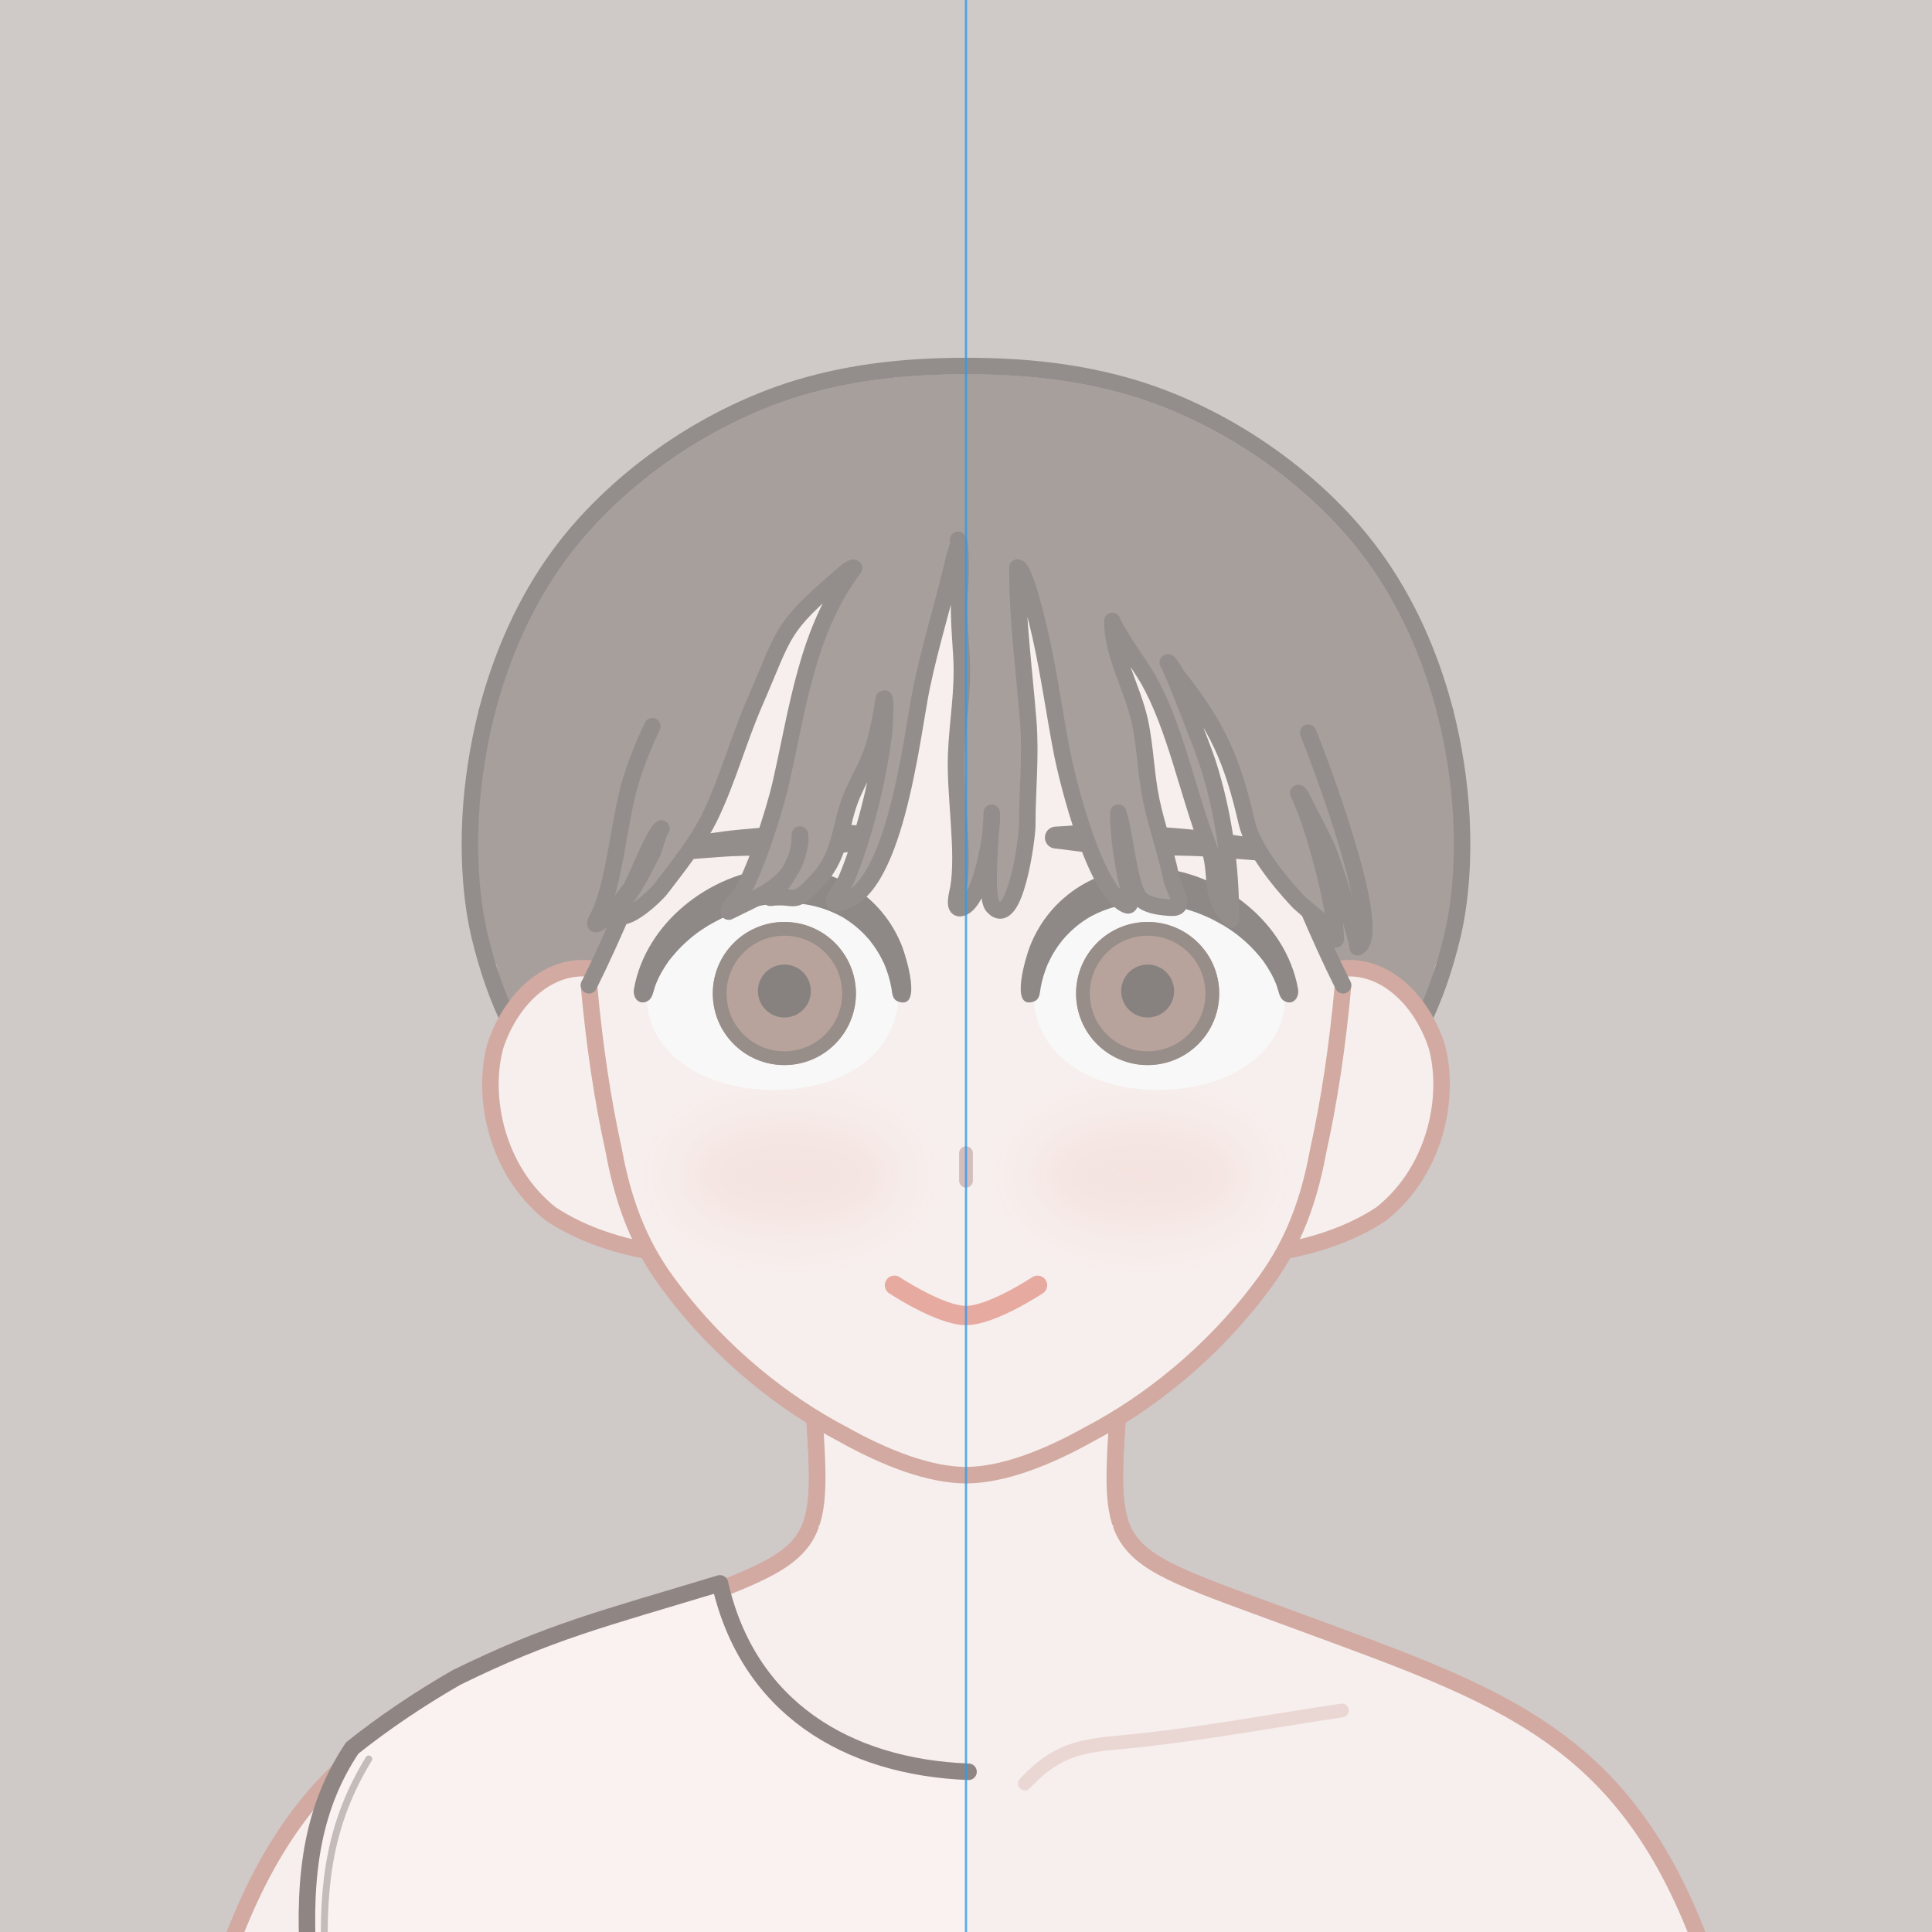
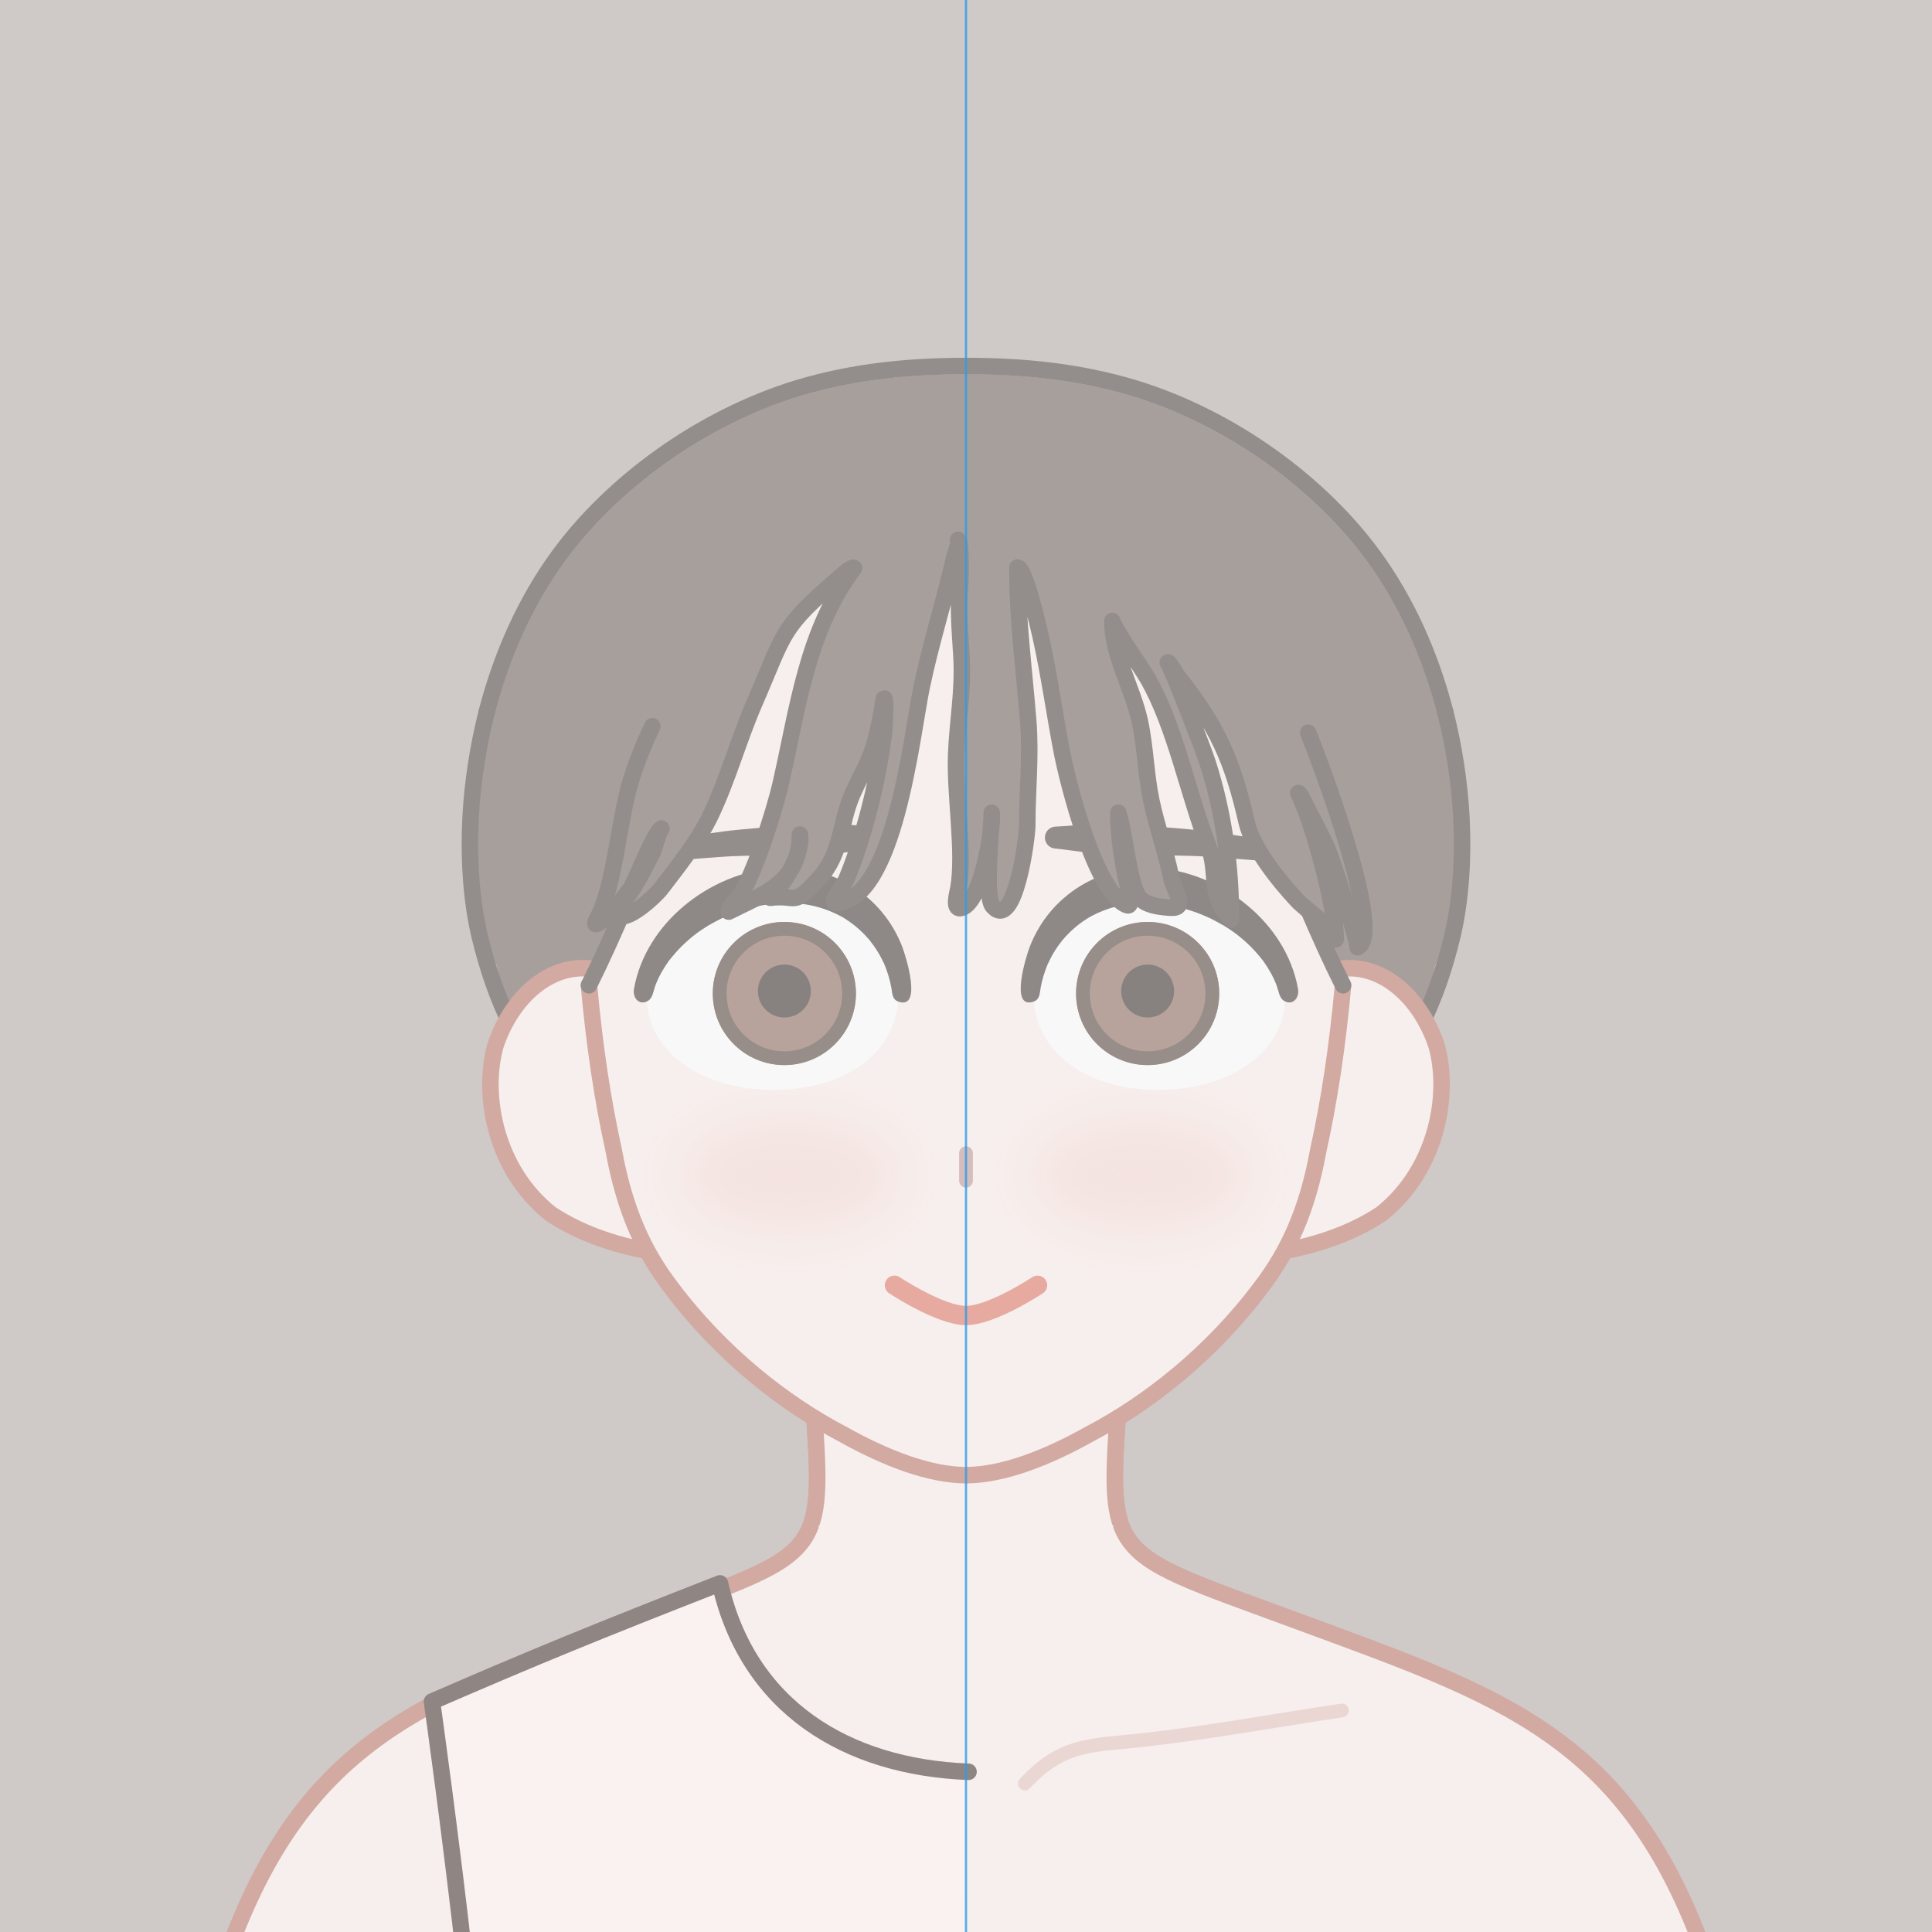
<svg xmlns="http://www.w3.org/2000/svg" width="702" height="702" viewBox="0 0 702 702">
+   <defs>
+     <clipPath id="clip-path-1">
+       <path d="M215.154 389.2 L359.154 389.2 L359.154 464.8 L215.154 464.8 Z" />
+     </clipPath>
+     <filter id="filter-1" filterUnits="userSpaceOnUse" x="218.154" y="377" width="138" height="100" color-interpolation-filters="sRGB">
+       <feGaussianBlur in="SourceGraphic" stdDeviation="9" color-interpolation-filters="linearRGB" />
+     </filter>
+     <clipPath id="clip-path-2">
+       <path d="M486.846 389.2 L342.846 389.2 L342.846 464.8 L486.846 464.8 Z" />
+     </clipPath>
+     <filter id="filter-2" filterUnits="userSpaceOnUse" x="345.846" y="377" width="138" height="100" color-interpolation-filters="sRGB">
+       <feGaussianBlur in="SourceGraphic" stdDeviation="9" color-interpolation-filters="linearRGB" />
+     </filter>
+     <clipPath id="clip-path-3">
+       <path d="M235 360 C236.178 339.672 267.345 322.672 284.667 322.167 C308.335 321.476 326.5 338.667 326.5 360.667 C326.5 382.667 307 396 281 396 C255 396 233.727 381.963 235 360 Z" />
+     </clipPath>
+     <clipPath id="clip-path-4">
+       <path d="M467 360 C465.822 339.672 434.655 322.672 417.333 322.167 C393.665 321.476 375.5 338.667 375.5 360.667 C375.5 382.667 395 396 421 396 C447 396 468.273 381.963 467 360 Z" />
+     </clipPath>
+   </defs>
  <g id="_ref">
    <g opacity="0.5">
-       <defs>
-         <clipPath id="makeup-blush-clip-path-31">
-           <path d="M215.154 389.2 L359.154 389.2 L359.154 464.8 L215.154 464.8 Z" />
-         </clipPath>
-         <filter id="makeup-blush-filter-11" filterUnits="userSpaceOnUse" x="218.154" y="377" width="138" height="100" color-interpolation-filters="sRGB">
-           <feGaussianBlur in="SourceGraphic" stdDeviation="9" color-interpolation-filters="linearRGB" />
-         </filter>
-         <clipPath id="cg-eye1">
-           <path d="M242 360 C243.178 339.672 274.345 322.672 291.667 322.167 C315.335 321.476 333.5 338.667 333.5 360.667 C333.5 382.667 314 396 288 396 C262 396 240.727 381.963 242 360 Z" fill="#ffffff" />
-         </clipPath>
-       </defs>
-       <rect width="702" height="702" fill="#ada19f" />
+       <rect x="0" y="0" width="702" height="702" fill="#ada19f" />
      <g data-layer="body">
        <g>
-           <g>
-             <path d="M295.671 489.536 C295.86 492.716 296.144 496.116 296.464 499.642 C297.826 514.657 301.926 539.769 294.878 553.441 C290.261 562.398 280.92 569.129 263.403 576.878 C201.389 604.31 121.546 617.454 90.97 686.317 C84.138 701.704 75.573 709.986 91.684 710.505 C172.929 713.121 257.936 710.936 339.784 711.863 C343.856 711.909 347.928 711.955 352 712 L352 490 C333.295 490 314.238 489.776 295.671 489.536 Z" fill="#fdeeea" />
-             <path d="M82.239 710.936 C110.769 630.434 156.416 616.431 231.1 588.839 C305.46 561.366 299.091 568.122 294.374 492.286 C294.334 491.649 294.298 491.019 294.267 490.397" fill="none" stroke="#b46352" stroke-width="6" stroke-linecap="round" stroke-linejoin="round" />
-             <path d="M214.397 621.514 C239.223 625.184 260.265 629.212 285.965 632.16 C304.952 634.337 315.621 632.997 329.595 648.055" fill="none" stroke="#b46352" stroke-width="5" stroke-linecap="round" opacity="0.35" />
-           </g>
+           <path d="M295.671 489.536 C295.86 492.716 296.144 496.116 296.464 499.642 C297.826 514.657 301.926 539.769 294.878 553.441 C290.261 562.398 280.92 569.129 263.403 576.878 C201.389 604.31 121.546 617.454 90.97 686.317 C84.138 701.704 75.573 709.986 91.684 710.505 C172.929 713.121 257.936 710.936 339.784 711.863 C343.856 711.909 347.928 711.955 352 712 L352 490 C333.295 490 314.238 489.776 295.671 489.536 Z" fill="#fdeeea" />
+           <path d="M82.239 710.936 C110.769 630.434 156.416 616.431 231.1 588.839 C305.46 561.366 299.091 568.122 294.374 492.286 C294.334 491.649 294.298 491.019 294.267 490.397" fill="none" stroke="#b46352" stroke-width="6" stroke-linecap="round" stroke-linejoin="round" />
+           <path d="M214.397 621.514 C239.223 625.184 260.265 629.212 285.965 632.16 C304.952 634.337 315.621 632.997 329.595 648.055" fill="none" stroke="#b46352" stroke-width="5" stroke-linecap="round" opacity="0.35" />
        </g>
-         <g transform="translate(702 0) scale(-1 1)">
-           <g>
-             <path d="M295.671 489.536 C295.86 492.716 296.144 496.116 296.464 499.642 C297.826 514.657 301.926 539.769 294.878 553.441 C290.261 562.398 280.92 569.129 263.403 576.878 C201.389 604.31 121.546 617.454 90.97 686.317 C84.138 701.704 75.573 709.986 91.684 710.505 C172.929 713.121 257.936 710.936 339.784 711.863 C343.856 711.909 347.928 711.955 352 712 L352 490 C333.295 490 314.238 489.776 295.671 489.536 Z" fill="#fdeeea" />
-             <path d="M82.239 710.936 C110.769 630.434 156.416 616.431 231.1 588.839 C305.46 561.366 299.091 568.122 294.374 492.286 C294.334 491.649 294.298 491.019 294.267 490.397" fill="none" stroke="#b46352" stroke-width="6" stroke-linecap="round" stroke-linejoin="round" />
-             <path d="M214.397 621.514 C239.223 625.184 260.265 629.212 285.965 632.16 C304.952 634.337 315.621 632.997 329.595 648.055" fill="none" stroke="#b46352" stroke-width="5" stroke-linecap="round" opacity="0.35" />
-           </g>
+         <g>
+           <path d="M406.329 489.536 C406.14 492.716 405.856 496.116 405.536 499.642 C404.174 514.657 400.074 539.769 407.122 553.441 C411.739 562.398 421.08 569.129 438.597 576.878 C500.611 604.31 580.454 617.454 611.03 686.317 C617.862 701.704 626.427 709.986 610.316 710.505 C529.071 713.121 444.064 710.936 362.216 711.863 C358.144 711.909 354.072 711.955 350 712 L350 490 C368.705 490 387.762 489.776 406.329 489.536 Z" fill="#fdeeea" />
+           <path d="M619.761 710.936 C591.231 630.434 545.584 616.431 470.9 588.839 C396.54 561.366 402.909 568.122 407.626 492.286 C407.666 491.649 407.702 491.019 407.733 490.397" fill="none" stroke="#b46352" stroke-width="6" stroke-linecap="round" stroke-linejoin="round" />
+           <path d="M487.603 621.514 C462.777 625.184 441.735 629.212 416.035 632.16 C397.048 634.337 386.379 632.997 372.405 648.055" fill="none" stroke="#b46352" stroke-width="5" stroke-linecap="round" opacity="0.35" />
        </g>
      </g>
      <g data-layer="skinNeck">
        <g>
-           <g>
-             <path d="M296.464 499.642 C296.144 496.116 295.86 492.716 295.671 489.536 C314.238 489.776 333.295 490 352 490 L352 562.636 L351.354 562.564 L345.706 561.869 C333.876 560.36 321.926 558.6 310.081 557.018 C306.575 556.55 293.84 555.879 295.498 552.147 C301.677 538.233 297.784 514.195 296.464 499.642 Z" fill="#fdeeea" />
-             <path d="M295.107 552.726 C298.619 541.358 296.351 524.081 294.374 492.286" fill="none" stroke="#b46352" stroke-width="6" stroke-linecap="round" stroke-linejoin="round" />
-           </g>
+           <path d="M296.464 499.642 C296.144 496.116 295.86 492.716 295.671 489.536 C314.238 489.776 333.295 490 352 490 L352 562.636 L351.354 562.564 L345.706 561.869 C333.876 560.36 321.926 558.6 310.081 557.018 C306.575 556.55 293.84 555.879 295.498 552.147 C301.677 538.233 297.784 514.195 296.464 499.642 Z" fill="#fdeeea" />
+           <path d="M295.107 552.726 C298.619 541.358 296.351 524.081 294.374 492.286" fill="none" stroke="#b46352" stroke-width="6" stroke-linecap="round" stroke-linejoin="round" />
        </g>
-         <g transform="translate(702 0) scale(-1 1)">
-           <g>
-             <path d="M296.464 499.642 C296.144 496.116 295.86 492.716 295.671 489.536 C314.238 489.776 333.295 490 352 490 L352 562.636 L351.354 562.564 L345.706 561.869 C333.876 560.36 321.926 558.6 310.081 557.018 C306.575 556.55 293.84 555.879 295.498 552.147 C301.677 538.233 297.784 514.195 296.464 499.642 Z" fill="#fdeeea" />
-             <path d="M295.107 552.726 C298.619 541.358 296.351 524.081 294.374 492.286" fill="none" stroke="#b46352" stroke-width="6" stroke-linecap="round" stroke-linejoin="round" />
-           </g>
+         <g>
+           <path d="M405.536 499.642 C405.856 496.116 406.14 492.716 406.329 489.536 C387.762 489.776 368.705 490 350 490 L350 562.636 L350.646 562.564 L356.294 561.869 C368.124 560.36 380.074 558.6 391.919 557.018 C395.425 556.55 408.16 555.879 406.502 552.147 C400.323 538.233 404.216 514.195 405.536 499.642 Z" fill="#fdeeea" />
+           <path d="M406.893 552.726 C403.381 541.358 405.649 524.081 407.626 492.286" fill="none" stroke="#b46352" stroke-width="6" stroke-linecap="round" stroke-linejoin="round" />
        </g>
      </g>
      <g data-layer="hairBase">
        <g>
-           <g>
-             <path d="M352 381.448 L352 135.951 L351.016 135.951 C330.344 135.951 310.656 137.919 290.968 143.826 C255.53 154.654 224.03 178.279 205.327 203.873 C186.623 229.467 175.795 262.936 173.826 297.39 C172.842 317.077 174.811 336.765 180.717 351.531 C182.027 358.081 184.209 364.632 187.262 370.602 C187.365 370.682 201.168 393.038 203.562 396.448 C204.832 398.257 211.612 404.019 213.517 405.842 C223.248 415.153 227.833 417.061 239.562 423.948 C253.821 432.321 287.168 441.633 303.192 437.819 C328.028 431.907 350.54 430.17 351.074 398.222 C351.102 396.519 351.452 381.949 352 381.448 Z" fill="#5d4e48" />
-           </g>
-           <g>
-             <path d="M351 133 C330 133 310 135 290 141 C254 152 222 176 203 202 C191 218.4 182.2 238 176.8 259" fill="none" stroke="#352a27" stroke-width="6" stroke-linecap="round" stroke-linejoin="round" />
-           </g>
-           <g>
-             <path d="M176.8 259 C173.7 271.3 171.7 284.1 171 297 C170.247 312.067 171.196 327.134 174.275 340.064 C179.731 362.97 189.199 384.12 205.639 400.625 C218.159 413.194 231.61 422.103 248.042 428.491 C248.47 428.658 248.896 428.816 249.319 428.964 C252.635 430.122 260.334 430.818 262.896 432.282" fill="none" stroke="#352a27" stroke-width="6" stroke-linecap="round" stroke-linejoin="round" />
-           </g>
+           <path d="M352 381.448 L352 135.951 L351.016 135.951 C330.344 135.951 310.656 137.919 290.968 143.826 C255.53 154.654 224.03 178.279 205.327 203.873 C186.623 229.467 175.795 262.936 173.826 297.39 C172.842 317.077 174.811 336.765 180.717 351.531 C182.027 358.081 184.209 364.632 187.262 370.602 C187.365 370.682 201.168 393.038 203.562 396.448 C204.832 398.257 211.612 404.019 213.517 405.842 C223.248 415.153 227.833 417.061 239.562 423.948 C253.821 432.321 287.168 441.633 303.192 437.819 C328.028 431.907 350.54 430.17 351.074 398.222 C351.102 396.519 351.452 381.949 352 381.448 Z" fill="#5d4e48" />
+           <path d="M351 133 C330 133 310 135 290 141 C254 152 222 176 203 202 C191 218.4 182.2 238 176.8 259" fill="none" stroke="#352a27" stroke-width="6" stroke-linecap="round" stroke-linejoin="round" />
+           <path d="M176.8 259 C173.7 271.3 171.7 284.1 171 297 C170.247 312.067 171.196 327.134 174.275 340.064 C179.731 362.97 189.199 384.12 205.639 400.625 C218.159 413.194 231.61 422.103 248.042 428.491 C248.47 428.658 248.896 428.816 249.319 428.964 C252.635 430.122 260.334 430.818 262.896 432.282" fill="none" stroke="#352a27" stroke-width="6" stroke-linecap="round" stroke-linejoin="round" />
        </g>
-         <g transform="translate(702 0) scale(-1 1)">
-           <g>
-             <path d="M352 381.448 L352 135.951 L351.016 135.951 C330.344 135.951 310.656 137.919 290.968 143.826 C255.53 154.654 224.03 178.279 205.327 203.873 C186.623 229.467 175.795 262.936 173.826 297.39 C172.842 317.077 174.811 336.765 180.717 351.531 C182.027 358.081 184.209 364.632 187.262 370.602 C187.365 370.682 201.168 393.038 203.562 396.448 C204.832 398.257 211.612 404.019 213.517 405.842 C223.248 415.153 227.833 417.061 239.562 423.948 C253.821 432.321 287.168 441.633 303.192 437.819 C328.028 431.907 350.54 430.17 351.074 398.222 C351.102 396.519 351.452 381.949 352 381.448 Z" fill="#5d4e48" />
-           </g>
-           <g>
-             <path d="M351 133 C330 133 310 135 290 141 C254 152 222 176 203 202 C191 218.4 182.2 238 176.8 259" fill="none" stroke="#352a27" stroke-width="6" stroke-linecap="round" stroke-linejoin="round" />
-           </g>
-           <g>
-             <path d="M176.8 259 C173.7 271.3 171.7 284.1 171 297 C170.247 312.067 171.196 327.134 174.275 340.064 C179.731 362.97 189.199 384.12 205.639 400.625 C218.159 413.194 231.61 422.103 248.042 428.491 C248.47 428.658 248.896 428.816 249.319 428.964 C252.635 430.122 260.334 430.818 262.896 432.282" fill="none" stroke="#352a27" stroke-width="6" stroke-linecap="round" stroke-linejoin="round" />
-           </g>
+         <g>
+           <path d="M350 381.448 L350 135.951 L350.984 135.951 C371.656 135.951 391.344 137.919 411.032 143.826 C446.47 154.654 477.97 178.279 496.673 203.873 C515.377 229.467 526.205 262.936 528.174 297.39 C529.158 317.077 527.189 336.765 521.283 351.531 C519.973 358.081 517.791 364.632 514.738 370.602 C514.635 370.682 500.832 393.038 498.438 396.448 C497.168 398.257 490.388 404.019 488.483 405.842 C478.752 415.153 474.167 417.061 462.438 423.948 C448.179 432.321 414.832 441.633 398.808 437.819 C373.972 431.907 351.46 430.17 350.926 398.222 C350.898 396.519 350.548 381.949 350 381.448 Z" fill="#5d4e48" />
+           <path d="M351 133 C372 133 392 135 412 141 C448 152 480 176 499 202 C511 218.4 519.8 238 525.2 259" fill="none" stroke="#352a27" stroke-width="6" stroke-linecap="round" stroke-linejoin="round" />
+           <path d="M525.2 259 C528.3 271.3 530.3 284.1 531 297 C531.753 312.067 530.804 327.134 527.725 340.064 C522.269 362.97 512.801 384.12 496.361 400.625 C483.841 413.194 470.39 422.103 453.958 428.491 C453.53 428.658 453.104 428.816 452.681 428.964 C449.365 430.122 441.666 430.818 439.104 432.282" fill="none" stroke="#352a27" stroke-width="6" stroke-linecap="round" stroke-linejoin="round" />
        </g>
      </g>
      <g data-layer="ear">
        <g>
-           <g>
-             <path d="M215 352 C200 350 186 362 180 380 C175 398 180 425 200 441 C212 449 226 453 238 455 L225 380 Z" fill="#fdeeea" />
-             <path d="M215 352 C200 350 186 362 180 380 C175 398 180 425 200 441 C212 449 226 453 238 455" fill="none" stroke="#b46352" stroke-width="6" stroke-linecap="round" stroke-linejoin="round" />
-           </g>
+           <path d="M215 352 C200 350 186 362 180 380 C175 398 180 425 200 441 C212 449 226 453 238 455 L225 380 Z" fill="#fdeeea" />
+           <path d="M215 352 C200 350 186 362 180 380 C175 398 180 425 200 441 C212 449 226 453 238 455" fill="none" stroke="#b46352" stroke-width="6" stroke-linecap="round" stroke-linejoin="round" />
        </g>
-         <g transform="translate(702 0) scale(-1 1)">
-           <g>
-             <path d="M215 352 C200 350 186 362 180 380 C175 398 180 425 200 441 C212 449 226 453 238 455 L225 380 Z" fill="#fdeeea" />
-             <path d="M215 352 C200 350 186 362 180 380 C175 398 180 425 200 441 C212 449 226 453 238 455" fill="none" stroke="#b46352" stroke-width="6" stroke-linecap="round" stroke-linejoin="round" />
-           </g>
+         <g>
+           <path d="M487 352 C502 350 516 362 522 380 C527 398 522 425 502 441 C490 449 476 453 464 455 L477 380 Z" fill="#fdeeea" />
+           <path d="M487 352 C502 350 516 362 522 380 C527 398 522 425 502 441 C490 449 476 453 464 455" fill="none" stroke="#b46352" stroke-width="6" stroke-linecap="round" stroke-linejoin="round" />
        </g>
      </g>
      <g data-layer="face">
        <g>
-           <g>
-             <path d="M352 200 L351 200 C322 200 296 208 278 228 C262 246 250 272 240 298 C232 318 223 340 214 358 C216 380 219 400 223 418 C227 440 234 455 244 468 C262 492 285 510 306 521 C322 530 338 536 351 536 L352 536 Z" fill="#fdeeea" />
-             <path d="M214 358 C216 380 219 400 223 418 C227 440 234 455 244 468 C262 492 285 510 306 521 C322 530 338 536 351 536" fill="none" stroke="#b46352" stroke-width="6" stroke-linecap="round" stroke-linejoin="round" />
-           </g>
+           <path d="M352 200 L351 200 C322 200 296 208 278 228 C262 246 250 272 240 298 C232 318 223 340 214 358 C216 380 219 400 223 418 C227 440 234 455 244 468 C262 492 285 510 306 521 C322 530 338 536 351 536 L352 536 Z" fill="#fdeeea" />
+           <path d="M214 358 C216 380 219 400 223 418 C227 440 234 455 244 468 C262 492 285 510 306 521 C322 530 338 536 351 536" fill="none" stroke="#b46352" stroke-width="6" stroke-linecap="round" stroke-linejoin="round" />
        </g>
-         <g transform="translate(702 0) scale(-1 1)">
-           <g>
-             <path d="M352 200 L351 200 C322 200 296 208 278 228 C262 246 250 272 240 298 C232 318 223 340 214 358 C216 380 219 400 223 418 C227 440 234 455 244 468 C262 492 285 510 306 521 C322 530 338 536 351 536 L352 536 Z" fill="#fdeeea" />
-             <path d="M214 358 C216 380 219 400 223 418 C227 440 234 455 244 468 C262 492 285 510 306 521 C322 530 338 536 351 536" fill="none" stroke="#b46352" stroke-width="6" stroke-linecap="round" stroke-linejoin="round" />
-           </g>
+         <g>
+           <path d="M350 200 L351 200 C380 200 406 208 424 228 C440 246 452 272 462 298 C470 318 479 340 488 358 C486 380 483 400 479 418 C475 440 468 455 458 468 C440 492 417 510 396 521 C380 530 364 536 351 536 L350 536 Z" fill="#fdeeea" />
+           <path d="M488 358 C486 380 483 400 479 418 C475 440 468 455 458 468 C440 492 417 510 396 521 C380 530 364 536 351 536" fill="none" stroke="#b46352" stroke-width="6" stroke-linecap="round" stroke-linejoin="round" />
        </g>
      </g>
      <g data-layer="makeup">
-         <g>
-           <g>
-             <g clip-path="url(#makeup-blush-clip-path-31)">
-               <g filter="url(#makeup-blush-filter-11)">
-                 <ellipse cx="287.154" cy="427" rx="40" ry="21" fill="#f3bfb8" opacity="0.5" />
-               </g>
-             </g>
+         <g clip-path="url(#clip-path-1)">
+           <g filter="url(#filter-1)">
+             <ellipse cx="287.154" cy="427" rx="40" ry="21" fill="#f3bfb8" opacity="0.5" />
          </g>
        </g>
-         <g transform="translate(702 0) scale(-1 1)">
-           <g>
-             <g clip-path="url(#makeup-blush-clip-path-31)">
-               <g filter="url(#makeup-blush-filter-11)">
-                 <ellipse cx="287.154" cy="427" rx="40" ry="21" fill="#f3bfb8" opacity="0.5" />
-               </g>
-             </g>
+         <g clip-path="url(#clip-path-2)">
+           <g filter="url(#filter-2)">
+             <ellipse cx="414.846" cy="427" rx="40" ry="21" fill="#f3bfb8" opacity="0.5" />
          </g>
        </g>
      </g>
      <g data-layer="mouth">
+         <line x1="351" y1="419" x2="351" y2="429" fill="none" stroke="#b98a88" stroke-width="5" stroke-linecap="round" />
+         <path d="M325 467 C325 467 341.59 478 351 478 C360.41 478 377 467 377 467" fill="none" stroke="#dc6450" stroke-width="7" stroke-linecap="round" stroke-linejoin="round" />
+       </g>
+       <g data-layer="eye">
        <g>
-           <path d="M351 419 L351 429" fill="none" stroke="#b98a88" stroke-width="5" stroke-linecap="round" />
+           <path d="M235 360 C236.178 339.672 267.345 322.672 284.667 322.167 C308.335 321.476 326.5 338.667 326.5 360.667 C326.5 382.667 307 396 281 396 C255 396 233.727 381.963 235 360 Z" fill="#ffffff" />
+           <g clip-path="url(#clip-path-3)">
+             <g>
+               <circle cx="285" cy="361" r="26" fill="#7e5647" />
+               <circle cx="285" cy="360.097" r="9.62" fill="#1e1410" />
+             </g>
+             <circle cx="285" cy="361" r="23.5" fill="none" stroke="#3e2a22" stroke-width="5" />
+           </g>
+           <path d="M321.289 350.247 L321.346 350.404 C319.72 346.855 318.084 344.255 315.641 341.211 L315.758 341.37 C312.598 337.758 309.589 335.249 305.429 332.847 L305.628 332.973 C293.334 326.364 280.171 327.046 267.294 331.56 L267.289 331.557 C265.521 332.234 263.886 332.924 262.166 333.715 L262.341 333.62 C260.606 334.487 259.011 335.351 257.333 336.322 L257.49 336.215 C255.896 337.216 254.303 338.226 252.808 339.373 L252.946 339.255 C248.932 342.384 246.172 345.112 243.03 349.127 L243.12 348.988 C241.035 351.95 239.428 354.662 238.138 358.063 C237.417 359.962 237.212 362.663 235.378 363.705 C232.23 365.493 229.768 362.578 230.37 359.245 C234.705 335.218 257.857 317.36 281.406 315.393 C302.011 313.672 320.776 325.333 327.927 344.263 C329.104 347.378 335.185 366.695 326.618 364.006 C324.101 363.216 324.256 360.996 323.878 358.899 C323.309 355.745 322.477 353.208 321.289 350.247 Z" fill="#2b201d" />
        </g>
        <g>
-           <path d="M325 467 C325 467 341.59 478 351 478 C360.41 478 377 467 377 467" fill="none" stroke="#dc6450" stroke-width="7" stroke-linecap="round" stroke-linejoin="round" />
-         </g>
-       </g>
-       <g data-layer="eye">
-         <g transform="translate(285 361) scale(1) translate(-292 -361)">
-           <path d="M242 360 C243.178 339.672 274.345 322.672 291.667 322.167 C315.335 321.476 333.5 338.667 333.5 360.667 C333.5 382.667 314 396 288 396 C262 396 240.727 381.963 242 360 Z" fill="#ffffff" />
-           <g clip-path="url(#cg-eye1)">
-             <g transform="translate(292 361) scale(0.26)">
-               <g transform="translate(-110 -110) scale(1)">
-                 <g>
-                   <circle cx="110" cy="110" r="100" fill="#7e5647" />
-                   <circle cx="110" cy="106.526" r="37" fill="#1e1410" />
-                 </g>
-               </g>
+           <path d="M467 360 C465.822 339.672 434.655 322.672 417.333 322.167 C393.665 321.476 375.5 338.667 375.5 360.667 C375.5 382.667 395 396 421 396 C447 396 468.273 381.963 467 360 Z" fill="#ffffff" />
+           <g clip-path="url(#clip-path-4)">
+             <g>
+               <circle cx="417" cy="361" r="26" fill="#7e5647" />
+               <circle cx="417" cy="360.097" r="9.62" fill="#1e1410" />
            </g>
-             <circle cx="292" cy="361" r="23.5" fill="none" stroke="#3e2a22" stroke-width="5" />
+             <circle cx="417" cy="361" r="23.5" fill="none" stroke="#3e2a22" stroke-width="5" />
          </g>
-           <g>
-             <path d="M328.289 350.247 L328.346 350.404 C326.72 346.855 325.084 344.255 322.641 341.211 L322.758 341.37 C319.598 337.758 316.589 335.249 312.429 332.847 L312.628 332.973 C300.334 326.364 287.171 327.046 274.294 331.56 L274.289 331.557 C272.521 332.234 270.886 332.924 269.166 333.715 L269.341 333.62 C267.606 334.487 266.011 335.351 264.333 336.322 L264.49 336.215 C262.896 337.216 261.303 338.226 259.808 339.373 L259.946 339.255 C255.932 342.384 253.172 345.112 250.03 349.127 L250.12 348.988 C248.035 351.95 246.428 354.662 245.138 358.063 C244.417 359.962 244.212 362.663 242.378 363.705 C239.23 365.493 236.768 362.578 237.37 359.245 C241.705 335.218 264.857 317.36 288.406 315.393 C309.011 313.672 327.776 325.333 334.927 344.263 C336.104 347.378 342.185 366.695 333.618 364.006 C331.101 363.216 331.256 360.996 330.878 358.899 C330.309 355.745 329.477 353.208 328.289 350.247 Z" fill="#2b201d" />
-           </g>
-         </g>
-         <g transform="translate(702 0) scale(-1 1)">
-           <g transform="translate(285 361) scale(1) translate(-292 -361)">
-             <path d="M242 360 C243.178 339.672 274.345 322.672 291.667 322.167 C315.335 321.476 333.5 338.667 333.5 360.667 C333.5 382.667 314 396 288 396 C262 396 240.727 381.963 242 360 Z" fill="#ffffff" />
-             <g clip-path="url(#cg-eye1)">
-               <g transform="translate(292 361) scale(0.26)">
-                 <g transform="translate(-110 -110) scale(1)">
-                   <g>
-                     <circle cx="110" cy="110" r="100" fill="#7e5647" />
-                     <circle cx="110" cy="106.526" r="37" fill="#1e1410" />
-                   </g>
-                 </g>
-               </g>
-               <circle cx="292" cy="361" r="23.5" fill="none" stroke="#3e2a22" stroke-width="5" />
-             </g>
-             <g>
-               <path d="M328.289 350.247 L328.346 350.404 C326.72 346.855 325.084 344.255 322.641 341.211 L322.758 341.37 C319.598 337.758 316.589 335.249 312.429 332.847 L312.628 332.973 C300.334 326.364 287.171 327.046 274.294 331.56 L274.289 331.557 C272.521 332.234 270.886 332.924 269.166 333.715 L269.341 333.62 C267.606 334.487 266.011 335.351 264.333 336.322 L264.49 336.215 C262.896 337.216 261.303 338.226 259.808 339.373 L259.946 339.255 C255.932 342.384 253.172 345.112 250.03 349.127 L250.12 348.988 C248.035 351.95 246.428 354.662 245.138 358.063 C244.417 359.962 244.212 362.663 242.378 363.705 C239.23 365.493 236.768 362.578 237.37 359.245 C241.705 335.218 264.857 317.36 288.406 315.393 C309.011 313.672 327.776 325.333 334.927 344.263 C336.104 347.378 342.185 366.695 333.618 364.006 C331.101 363.216 331.256 360.996 330.878 358.899 C330.309 355.745 329.477 353.208 328.289 350.247 Z" fill="#2b201d" />
-             </g>
-           </g>
+           <path d="M380.711 350.247 L380.654 350.404 C382.28 346.855 383.916 344.255 386.359 341.211 L386.242 341.37 C389.402 337.758 392.411 335.249 396.571 332.847 L396.372 332.973 C408.666 326.364 421.829 327.046 434.706 331.56 L434.711 331.557 C436.479 332.234 438.114 332.924 439.834 333.715 L439.659 333.62 C441.394 334.487 442.989 335.351 444.667 336.322 L444.51 336.215 C446.104 337.216 447.697 338.226 449.192 339.373 L449.054 339.255 C453.068 342.384 455.828 345.112 458.97 349.127 L458.88 348.988 C460.965 351.95 462.572 354.662 463.862 358.063 C464.583 359.962 464.788 362.663 466.622 363.705 C469.77 365.493 472.232 362.578 471.63 359.245 C467.295 335.218 444.143 317.36 420.594 315.393 C399.989 313.672 381.224 325.333 374.073 344.263 C372.896 347.378 366.815 366.695 375.382 364.006 C377.899 363.216 377.744 360.996 378.122 358.899 C378.691 355.745 379.523 353.208 380.711 350.247 Z" fill="#2b201d" />
        </g>
      </g>
      <g data-layer="hairLine">
-         <g>
-           <g>
-             <path d="M351 200 C322 200 296 208 278 228 C262 246 250 272 240 298 C232 318 223 340 214 358" fill="none" stroke="#352a27" stroke-width="6" stroke-linecap="round" stroke-linejoin="round" />
-           </g>
-         </g>
-         <g transform="translate(702 0) scale(-1 1)">
-           <g>
-             <path d="M351 200 C322 200 296 208 278 228 C262 246 250 272 240 298 C232 318 223 340 214 358" fill="none" stroke="#352a27" stroke-width="6" stroke-linecap="round" stroke-linejoin="round" />
-           </g>
-         </g>
+         <path d="M351 200 C322 200 296 208 278 228 C262 246 250 272 240 298 C232 318 223 340 214 358" fill="none" stroke="#352a27" stroke-width="6" stroke-linecap="round" stroke-linejoin="round" />
+         <path d="M351 200 C380 200 406 208 424 228 C440 246 452 272 462 298 C470 318 479 340 488 358" fill="none" stroke="#352a27" stroke-width="6" stroke-linecap="round" stroke-linejoin="round" />
      </g>
      <g data-layer="brow">
-         <g>
-           <g transform="translate(-7 0)">
-             <g>
-               <g>
-                 <path d="M251.563 304.691 L255.184 304.191 L258.804 303.682 L262.422 303.165 L264.202 302.909 L266.052 302.647 L269.671 302.131 L269.885 302.102 L272.476 301.783 L273.478 301.681 L276.448 301.377 L277.18 301.313 L280.822 300.993 L282.158 300.878 L284.513 300.7 L288.158 300.433 L290.032 300.3 L291.841 300.188 L295.489 299.974 L299.137 299.777 L300.11 299.728 L302.817 299.614 L306.468 299.48 L307.714 299.451 L308.96 299.444 L310.208 299.458 L311.456 299.489 L312.704 299.536 L312.854 299.541 L313.976 299.599 L315.225 299.674 L316.474 299.757 L317.723 299.845 L318.973 299.935 L320.222 300.025 L321.471 300.113 L322.72 300.195 L323.969 300.27 L325.218 300.335 L326 300.389 L326.757 300.595 L327.459 300.945 L328.079 301.424 L328.594 302.016 L328.983 302.696 L329.232 303.44 L329.332 304.218 L329.277 305 L329.072 305.757 L328.722 306.459 L328.242 307.079 L327.651 307.594 L326.97 307.983 L326.227 308.232 L325.449 308.332 L324.206 308.469 L322.964 308.615 L321.721 308.77 L320.479 308.93 L319.237 309.092 L317.995 309.254 L316.753 309.414 L315.511 309.568 L314.268 309.715 L313.174 309.837 L313.048 309.852 L311.806 309.982 L310.563 310.096 L309.319 310.193 L308.075 310.27 L306.83 310.324 L303.178 310.433 L300.499 310.499 L299.554 310.524 L295.901 310.61 L292.247 310.679 L290.471 310.706 L288.629 310.744 L284.975 310.81 L282.661 310.845 L281.367 310.876 L277.713 310.959 L277.043 310.972 L274.124 311.073 L273.212 311.102 L270.782 311.231 L270.649 311.24 L267.003 311.504 L265.15 311.639 L263.368 311.774 L259.724 312.055 L256.08 312.344 L252.437 312.643 L251.653 312.652 L250.882 312.507 L250.154 312.215 L249.497 311.787 L248.937 311.239 L248.494 310.592 L248.186 309.871 L248.024 309.103 L248.015 308.319 L248.159 307.549 L248.451 306.821 L248.88 306.164 L249.428 305.603 L250.075 305.16 L250.796 304.852 Z" fill="#352a27" />
-               </g>
-             </g>
-           </g>
-         </g>
-         <g transform="translate(702 0) scale(-1 1)">
-           <g transform="translate(-7 0)">
-             <g>
-               <g>
-                 <path d="M251.563 304.691 L255.184 304.191 L258.804 303.682 L262.422 303.165 L264.202 302.909 L266.052 302.647 L269.671 302.131 L269.885 302.102 L272.476 301.783 L273.478 301.681 L276.448 301.377 L277.18 301.313 L280.822 300.993 L282.158 300.878 L284.513 300.7 L288.158 300.433 L290.032 300.3 L291.841 300.188 L295.489 299.974 L299.137 299.777 L300.11 299.728 L302.817 299.614 L306.468 299.48 L307.714 299.451 L308.96 299.444 L310.208 299.458 L311.456 299.489 L312.704 299.536 L312.854 299.541 L313.976 299.599 L315.225 299.674 L316.474 299.757 L317.723 299.845 L318.973 299.935 L320.222 300.025 L321.471 300.113 L322.72 300.195 L323.969 300.27 L325.218 300.335 L326 300.389 L326.757 300.595 L327.459 300.945 L328.079 301.424 L328.594 302.016 L328.983 302.696 L329.232 303.44 L329.332 304.218 L329.277 305 L329.072 305.757 L328.722 306.459 L328.242 307.079 L327.651 307.594 L326.97 307.983 L326.227 308.232 L325.449 308.332 L324.206 308.469 L322.964 308.615 L321.721 308.77 L320.479 308.93 L319.237 309.092 L317.995 309.254 L316.753 309.414 L315.511 309.568 L314.268 309.715 L313.174 309.837 L313.048 309.852 L311.806 309.982 L310.563 310.096 L309.319 310.193 L308.075 310.27 L306.83 310.324 L303.178 310.433 L300.499 310.499 L299.554 310.524 L295.901 310.61 L292.247 310.679 L290.471 310.706 L288.629 310.744 L284.975 310.81 L282.661 310.845 L281.367 310.876 L277.713 310.959 L277.043 310.972 L274.124 311.073 L273.212 311.102 L270.782 311.231 L270.649 311.24 L267.003 311.504 L265.15 311.639 L263.368 311.774 L259.724 312.055 L256.08 312.344 L252.437 312.643 L251.653 312.652 L250.882 312.507 L250.154 312.215 L249.497 311.787 L248.937 311.239 L248.494 310.592 L248.186 309.871 L248.024 309.103 L248.015 308.319 L248.159 307.549 L248.451 306.821 L248.88 306.164 L249.428 305.603 L250.075 305.16 L250.796 304.852 Z" fill="#352a27" />
-               </g>
-             </g>
-           </g>
-         </g>
+         <polygon points="244.563,304.691 248.184,304.191 251.804,303.682 255.422,303.165 257.202,302.909 259.052,302.647 262.671,302.131 262.885,302.102 265.476,301.783 266.478,301.681 269.448,301.377 270.18,301.313 273.822,300.993 275.158,300.878 277.513,300.7 281.158,300.433 283.032,300.3 284.841,300.188 288.489,299.974 292.137,299.777 293.11,299.728 295.817,299.614 299.468,299.48 300.714,299.451 301.96,299.444 303.208,299.458 304.456,299.489 305.704,299.536 305.854,299.541 306.976,299.599 308.225,299.674 309.474,299.757 310.723,299.845 311.973,299.935 313.222,300.025 314.471,300.113 315.72,300.195 316.969,300.27 318.218,300.335 319,300.389 319.757,300.595 320.459,300.945 321.079,301.424 321.594,302.016 321.983,302.696 322.232,303.44 322.332,304.218 322.277,305 322.072,305.757 321.722,306.459 321.242,307.079 320.651,307.594 319.97,307.983 319.227,308.232 318.449,308.332 317.206,308.469 315.964,308.615 314.721,308.77 313.479,308.93 312.237,309.092 310.995,309.254 309.753,309.414 308.511,309.568 307.268,309.715 306.174,309.837 306.048,309.852 304.806,309.982 303.563,310.096 302.319,310.193 301.075,310.27 299.83,310.324 296.178,310.433 293.499,310.499 292.554,310.524 288.901,310.61 285.247,310.679 283.471,310.706 281.629,310.744 277.975,310.81 275.661,310.845 274.367,310.876 270.713,310.959 270.043,310.972 267.124,311.073 266.212,311.102 263.782,311.231 263.649,311.24 260.003,311.504 258.15,311.639 256.368,311.774 252.724,312.055 249.08,312.344 245.437,312.643 244.653,312.652 243.882,312.507 243.154,312.215 242.497,311.787 241.937,311.239 241.494,310.592 241.186,309.871 241.024,309.103 241.015,308.319 241.159,307.549 241.451,306.821 241.88,306.164 242.428,305.603 243.075,305.16 243.796,304.852" fill="#352a27" />
+         <polygon points="457.437,304.691 453.816,304.191 450.196,303.682 446.578,303.165 444.798,302.909 442.948,302.647 439.329,302.131 439.115,302.102 436.524,301.783 435.522,301.681 432.552,301.377 431.82,301.313 428.178,300.993 426.842,300.878 424.487,300.7 420.842,300.433 418.968,300.3 417.159,300.188 413.511,299.974 409.863,299.777 408.89,299.728 406.183,299.614 402.532,299.48 401.286,299.451 400.04,299.444 398.792,299.458 397.544,299.489 396.296,299.536 396.146,299.541 395.024,299.599 393.775,299.674 392.526,299.757 391.277,299.845 390.027,299.935 388.778,300.025 387.529,300.113 386.28,300.195 385.031,300.27 383.782,300.335 383,300.389 382.243,300.595 381.541,300.945 380.921,301.424 380.406,302.016 380.017,302.696 379.768,303.44 379.668,304.218 379.723,305 379.928,305.757 380.278,306.459 380.758,307.079 381.349,307.594 382.03,307.983 382.773,308.232 383.551,308.332 384.794,308.469 386.036,308.615 387.279,308.77 388.521,308.93 389.763,309.092 391.005,309.254 392.247,309.414 393.489,309.568 394.732,309.715 395.826,309.837 395.952,309.852 397.194,309.982 398.437,310.096 399.681,310.193 400.925,310.27 402.17,310.324 405.822,310.433 408.501,310.499 409.446,310.524 413.099,310.61 416.753,310.679 418.529,310.706 420.371,310.744 424.025,310.81 426.339,310.845 427.633,310.876 431.287,310.959 431.957,310.972 434.876,311.073 435.788,311.102 438.218,311.231 438.351,311.24 441.997,311.504 443.85,311.639 445.632,311.774 449.276,312.055 452.92,312.344 456.563,312.643 457.347,312.652 458.118,312.507 458.846,312.215 459.503,311.787 460.063,311.239 460.506,310.592 460.814,309.871 460.976,309.103 460.985,308.319 460.841,307.549 460.549,306.821 460.12,306.164 459.572,305.603 458.925,305.16 458.204,304.852" fill="#352a27" />
      </g>
      <g data-layer="hairFront">
        <g>
          <path d="M305.733 186.817 C294.238 185.54 240.866 243.136 241.784 255.077 C240.674 255.077 237.645 262.575 237.04 263.852 C234.006 270.261 231.637 276.089 229.473 282.854 C224.722 297.701 223.528 321.784 216.907 333.952 C213.407 340.387 226.108 328.123 227.076 326.931 C230.866 322.261 234.236 315.291 237.026 309.901 C237.795 308.414 239.601 301.249 240.347 301.062 C238.166 301.789 231.236 319.065 229.51 322.228 C228.435 324.198 222.587 330.215 224.114 332.172 C227.041 335.923 238.104 325.612 240.196 322.868 C246.435 314.684 253.72 305.622 258.158 296.348 C264.504 283.087 268.361 268.689 274.232 255.207 C285.615 229.07 283.667 227.563 306.559 207.951 C307.048 207.532 310.213 204.734 310.855 205.376 C293.499 228.518 289.976 257.37 283.538 285.296 C281.488 294.185 273.607 319.587 268.207 326.141 C267.544 326.945 264.43 330.199 264.777 331.241 C277.93 324.664 290.644 320.536 290.644 303.218 C291.831 310.342 284.732 321.345 279.866 326.211 C289.86 324.962 287.816 329.767 297.21 319.63 C306.148 309.986 304.963 299.465 309.748 288.529 C313.292 280.43 316.178 276.925 318.446 267.693 C319.185 264.684 319.812 261.647 320.355 258.597 C320.424 258.212 321.049 253.73 321.241 253.739 C322.041 253.778 321.459 263.522 321.267 265.378 C319.582 281.592 313.948 304.242 307.629 319.276 C306.566 321.805 301.179 328.09 303.757 328.022 C325.032 327.462 331.26 267.224 334.852 249.846 C338.256 233.382 343.222 218.146 346.833 202.12 C347.04 201.199 348.955 196.711 348.126 196.158 C349.332 196.882 349.042 210.643 348.838 212.748 C347.986 221.541 348.873 229.957 349.364 238.732 C350.059 251.146 347.934 261.835 347.429 273.987 C346.822 288.613 350.548 309.592 348.214 322.887 C348.019 323.996 346.115 330.372 348.956 329.987 C356.523 328.961 360.983 301.091 360.341 295.314 C360.341 301.626 357.532 325.715 360.781 329.339 C368.735 338.212 373.266 304.663 373.26 299.881 C373.244 287.329 374.612 274.748 373.625 262.205 C372.119 243.085 369.682 225.736 369.682 206.217 C372.447 206.217 377.315 227.653 378.113 231.217 C381.227 245.136 383.138 259.223 385.834 273.211 C388.027 284.591 398.193 324.903 409.55 328.915 C412.213 329.855 409.257 319.897 409.014 318.59 C407.58 310.88 406.327 303.174 406.327 295.314 C408.779 302.672 410.148 320.777 413.814 325.876 C416.14 329.11 421.92 329.642 425.582 329.831 C431.62 330.142 426.496 323.463 425.524 318.748 C423.574 309.293 420.279 300.128 418.333 290.862 C416.338 281.36 416.222 271.498 414.15 262.002 C411.517 249.936 404.171 238.046 404.171 225.617 C405.173 229.13 414.446 242.077 416.925 246.355 C427.031 263.799 431.618 288.458 439.142 307.65 C442.904 317.245 438.783 325.616 447.282 334.115 C447.282 314.589 444.715 295.595 438.753 276.97 C437.283 272.379 425.183 241.242 424.29 240.706 C424.807 240.319 427.309 244.95 427.741 245.494 C442.366 263.88 447.776 276.073 452.977 298.72 C455.206 308.428 464.679 320.01 471.403 327.241 C474.338 330.396 485.364 338.029 485.364 341.3 C485.364 329.474 477.065 298.835 471.712 288.129 C472.243 287.864 474.524 292.787 474.638 293.005 C477.16 297.83 479.675 302.689 481.992 307.615 C484.148 312.198 493.676 342.547 493.268 344.174 C503.573 339.594 488.121 298.181 484.828 290.231 C478.386 274.676 474.483 257.911 467.253 242.781 C465.382 238.865 451.556 218.197 449.438 218.432 C447.864 219.831 447.717 219.032 447.38 217.507 C446.158 211.982 429.112 200.262 424.29 195.439 L425.008 195.439" fill="#5d4e48" />
          <path d="M237.04 263.852 C234.006 270.261 231.637 276.089 229.473 282.854 C224.722 297.701 223.528 321.784 216.907 333.952 C213.407 340.387 226.108 328.123 227.076 326.931 C230.866 322.261 234.236 315.291 237.026 309.901 C237.795 308.414 239.601 301.249 240.347 301.062 C238.166 301.789 231.236 319.065 229.51 322.228 C228.435 324.198 222.587 330.215 224.114 332.172 C227.041 335.923 238.104 325.612 240.196 322.868 C246.435 314.684 253.72 305.622 258.158 296.348 C264.504 283.087 268.361 268.689 274.232 255.207 C285.615 229.07 283.167 228.563 306.059 208.951 C306.548 208.532 309.713 205.734 310.355 206.376 C292.999 229.518 289.976 257.37 283.538 285.296 C281.488 294.185 273.607 319.587 268.207 326.141 C267.544 326.945 264.43 330.199 264.777 331.241 C277.93 324.664 290.644 320.536 290.644 303.218 C291.831 310.342 284.732 321.345 279.866 326.211 C289.86 324.962 287.816 329.767 297.21 319.63 C306.148 309.986 304.963 299.465 309.748 288.529 C313.292 280.43 316.178 276.925 318.446 267.693 C319.185 264.684 319.812 261.647 320.355 258.597 C320.424 258.212 321.049 253.73 321.241 253.739 C322.041 253.778 321.459 263.522 321.267 265.378 C319.582 281.592 313.948 304.242 307.629 319.276 C306.566 321.805 301.179 328.09 303.757 328.022 C325.032 327.462 331.26 267.224 334.852 249.846 C338.256 233.382 343.222 218.146 346.833 202.12 C347.04 201.199 348.955 196.711 348.126 196.158 C349.332 196.882 349.042 210.643 348.838 212.748 C347.986 221.541 348.873 229.957 349.364 238.732 C350.059 251.146 347.934 261.835 347.429 273.987 C346.822 288.613 350.548 309.592 348.214 322.887 C348.019 323.996 346.115 330.372 348.956 329.987 C356.523 328.961 360.983 301.091 360.341 295.314 C360.341 301.626 357.532 325.715 360.781 329.339 C368.735 338.212 373.266 304.663 373.26 299.881 C373.244 287.329 374.612 274.748 373.625 262.205 C372.119 243.085 369.682 225.736 369.682 206.217 C372.447 206.217 377.315 227.653 378.113 231.217 C381.227 245.136 383.138 259.223 385.834 273.211 C388.027 284.591 398.193 324.903 409.55 328.915 C412.213 329.855 409.257 319.897 409.014 318.59 C407.58 310.88 406.327 303.174 406.327 295.314 C408.779 302.672 410.148 320.777 413.814 325.876 C416.14 329.11 421.92 329.642 425.582 329.831 C431.62 330.142 426.496 323.463 425.524 318.748 C423.574 309.293 420.279 300.128 418.333 290.862 C416.338 281.36 416.222 271.498 414.15 262.002 C411.517 249.936 404.171 238.046 404.171 225.617 C405.173 229.13 414.446 242.077 416.925 246.355 C427.031 263.799 431.618 288.458 439.142 307.65 C442.904 317.245 438.783 325.616 447.282 334.115 C447.282 314.589 444.715 295.595 438.753 276.97 C437.283 272.379 425.183 241.242 424.29 240.706 C424.807 240.319 427.309 244.95 427.741 245.494 C442.366 263.88 447.776 276.073 452.977 298.72 C455.206 308.428 464.679 320.01 471.403 327.241 C474.338 330.396 485.364 338.029 485.364 341.3 C485.364 329.474 477.065 298.835 471.712 288.129 C472.243 287.864 474.524 292.787 474.638 293.005 C477.16 297.83 479.675 302.689 481.992 307.615 C484.148 312.198 493.676 342.547 493.268 344.174 C503.573 339.594 478.621 274.181 475.328 266.231" fill="none" stroke="#352a27" stroke-width="6" stroke-linecap="round" stroke-linejoin="round" />
        </g>
      </g>
    </g>
  </g>
  <g id="half">
-     <path d="M112 712 C110 680 114 656 128 635.12 C139.66 625.85 152.24 617.36 165.83 609.54 C199.77 592.86 218.52 588.36 261.6 575.33 C271.77 620.36 307.67 642.08 351.92 643.78 L352 712 Z" fill="#f9f2f1" />
-     <path d="M112 712 C110 680 114 656 128 635.12 C139.66 625.85 152.24 617.36 165.83 609.54 C199.77 592.86 218.52 588.36 261.6 575.33 C271.77 620.36 307.67 642.08 351.92 643.78" fill="none" stroke="#8f8583" stroke-width="6" stroke-linecap="round" stroke-linejoin="round" />
-     <path d="M118 712 C117 684 120 662 134 639.12" fill="none" stroke="#8f8583" stroke-width="2.5" stroke-linecap="round" stroke-linejoin="round" opacity=".5" />
+     <path d="M351.917 643.784 C307.667 642.084 271.77 620.357 261.6 575.333 C216.628 592.924 194.628 601.924 156.968 618.262 C156.968 618.262 164.128 669.424 169.167 715.04 C233.128 720.424 290.458 715.989 351.103 717.714" fill="#f9f2f1" stroke="#8f8583" stroke-width="6" stroke-linecap="round" stroke-linejoin="round" />
  </g>
  <g id="_guide">
-     <line x1="351" y1="0" x2="351" y2="712" stroke="#2f9be8" stroke-width="0.8" opacity="0.8" />
+     <line x1="351" y1="0" x2="351" y2="712" fill="#000000" stroke="#2f9be8" stroke-width="0.8" opacity="0.8" />
  </g>
</svg>
